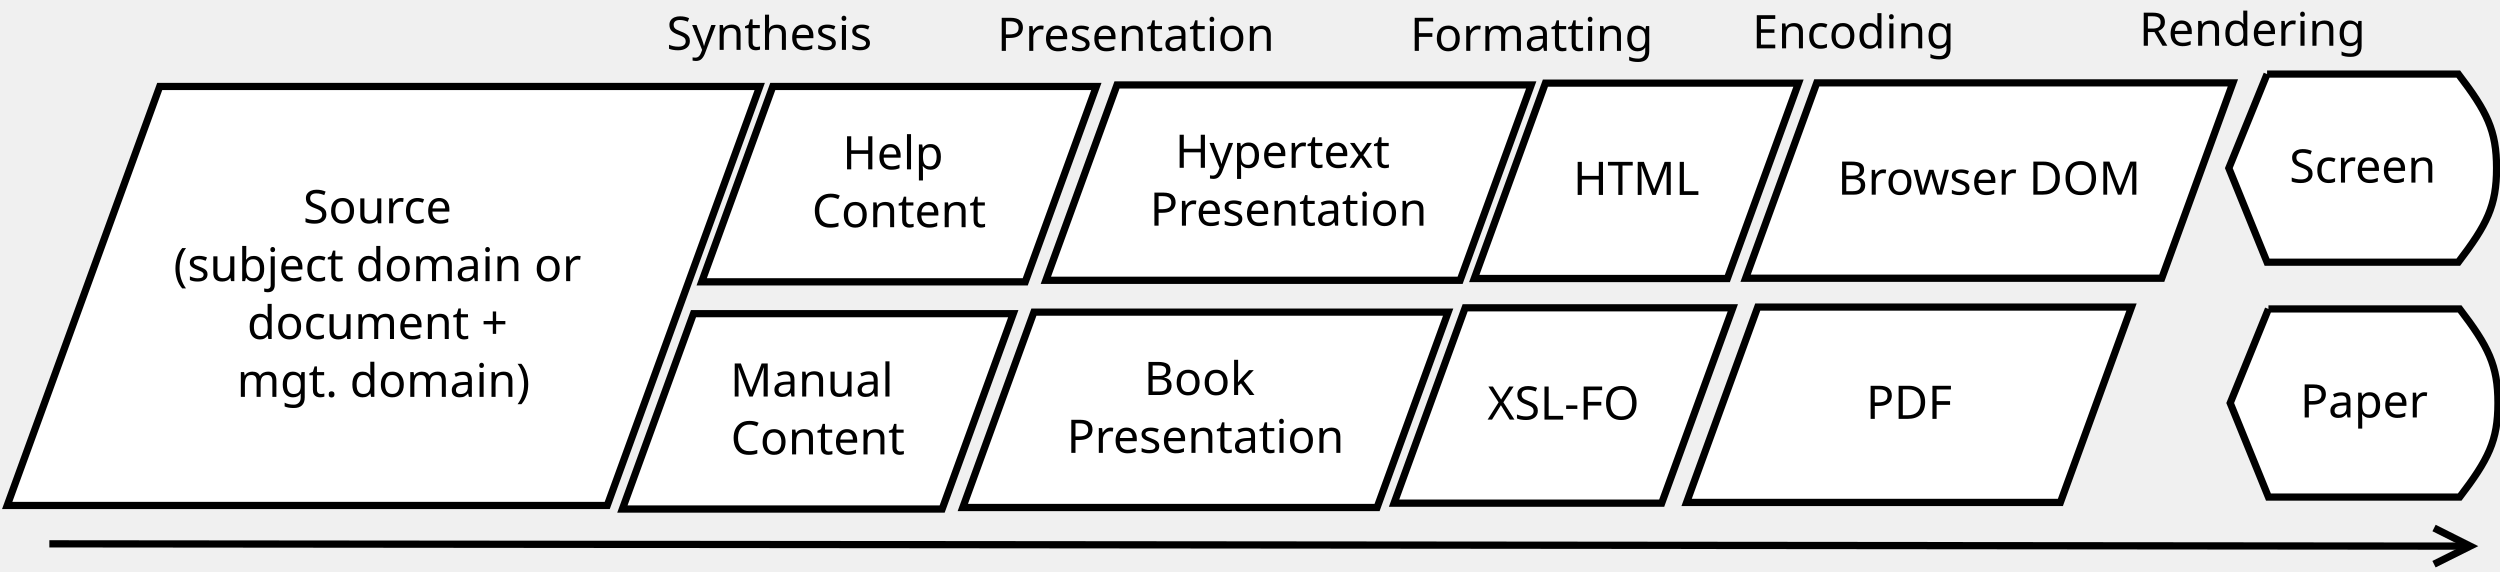
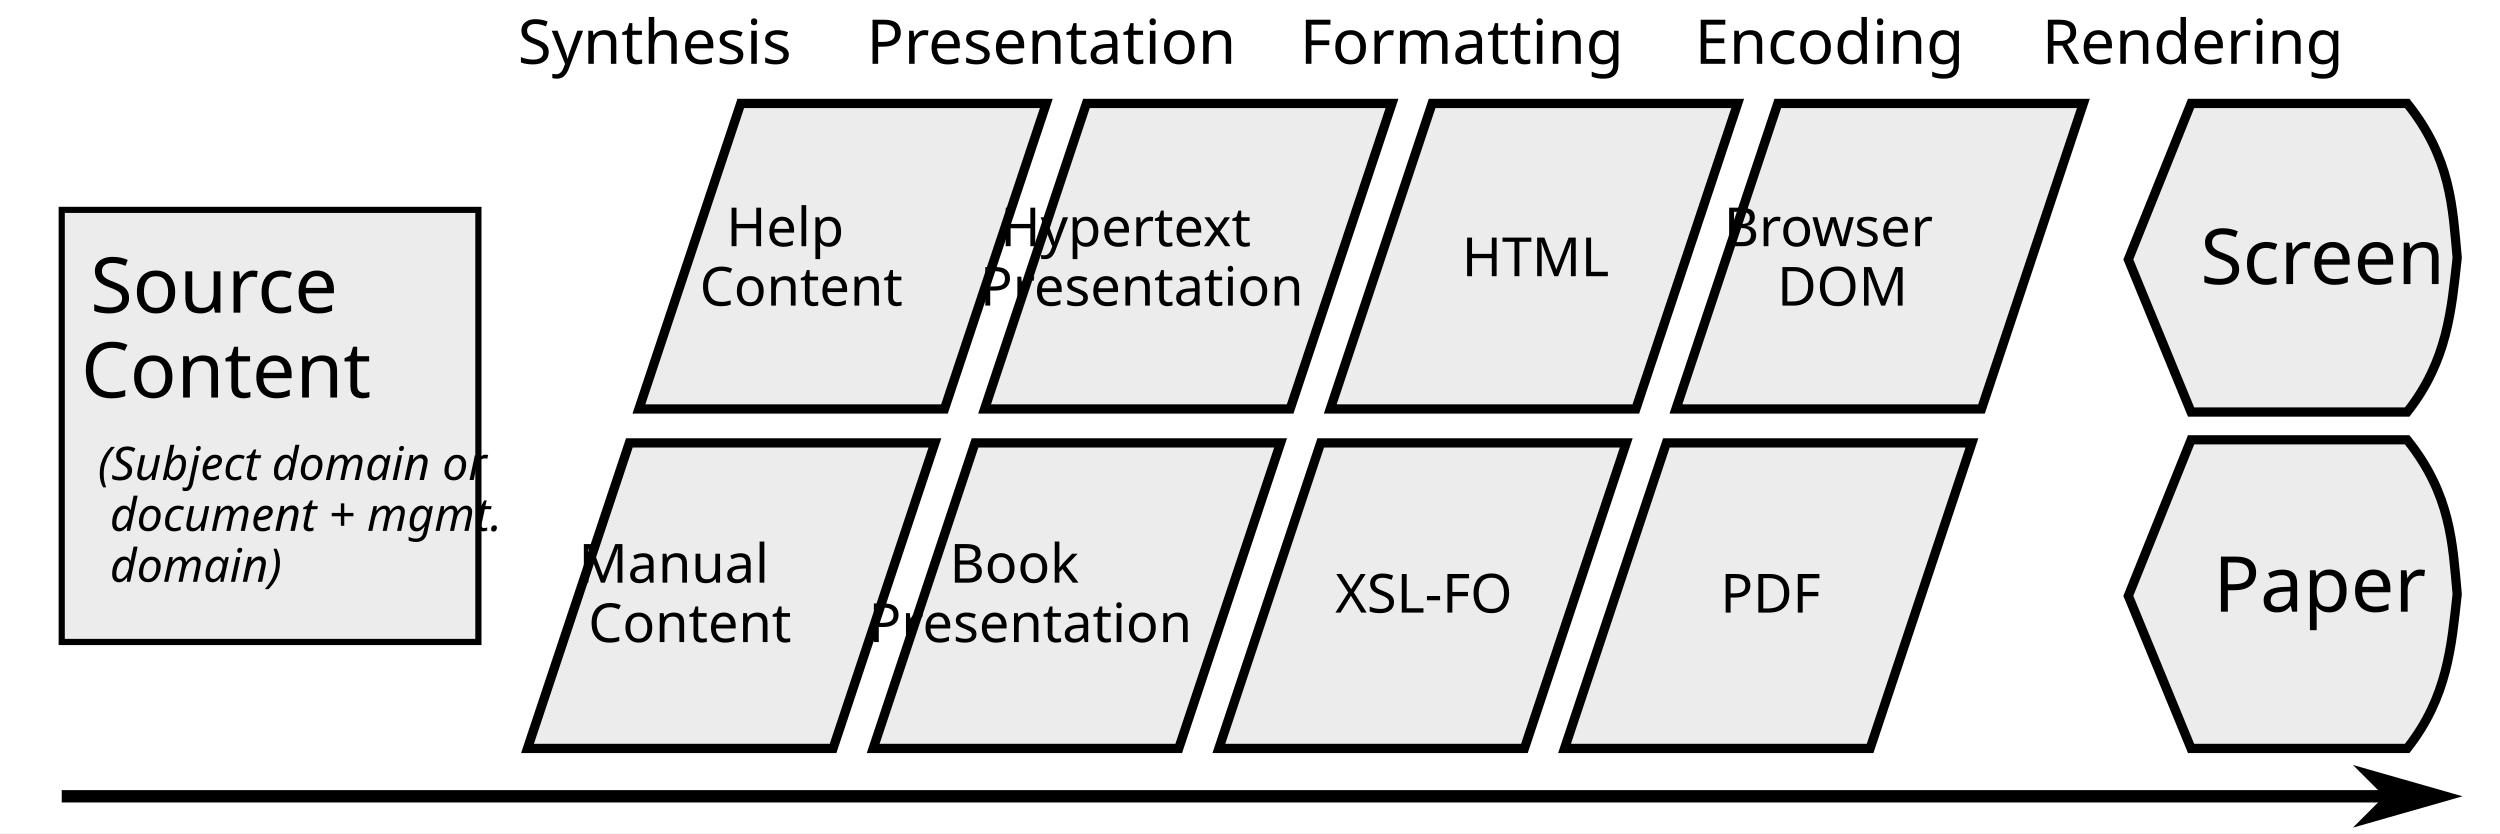
- <svg xmlns="http://www.w3.org/2000/svg" width="35cm" height="8cm" viewBox="1043 205 691 157">
-   <g>
-     <path style="fill: #ffffff" d="M 1669.62 225 L 1722.48,225 C 1730.41,235.4 1733.05,240.6 1733.05,251 C 1733.05,261.4 1730.41,266.6 1722.48,277 L 1669.62,277 L 1659.05,251 L 1669.62,225z" />
-     <path style="fill: none; fill-opacity:0; stroke-width: 2; stroke: #000000" d="M 1669.62 225 L 1722.48,225 C 1730.41,235.4 1733.05,240.6 1733.05,251 C 1733.05,261.4 1730.41,266.6 1722.48,277 L 1669.62,277 L 1659.05,251 L 1669.62,225" />
-     <text font-size="12.8" style="fill: #000000;text-anchor:middle;font-family:sans-serif;font-style:normal;font-weight:normal" x="1696.05" y="255">
-       <tspan x="1696.05" y="255">Screen</tspan>
+ <svg xmlns="http://www.w3.org/2000/svg" width="4.5in" height="1.5in" viewBox="0 0 405 135" id="svg4314" version="1.1">
+   <defs id="defs4316">
+     <marker orient="auto" refY="0.0" refX="0.0" id="Arrow1Mend" style="overflow:visible;">
+       <path id="path4901" d="M 0.0,0.0 L 5.0,-5.0 L -12.5,0.0 L 5.0,5.0 L 0.0,0.0 z " style="fill-rule:evenodd;stroke:#000000;stroke-width:1pt;stroke-opacity:1;fill:#000000;fill-opacity:1" transform="scale(0.4) rotate(180) translate(10,0)" />
+     </marker>
+   </defs>
+   <g id="layer1" transform="translate(0,-917.3622)">
+     <rect style="opacity:1;fill:#ffffff;fill-opacity:1;fill-rule:nonzero;stroke:none;stroke-width:1.5;stroke-linecap:round;stroke-linejoin:miter;stroke-miterlimit:4;stroke-dasharray:none;stroke-dashoffset:0;stroke-opacity:1" id="rect5629" width="405" height="135" x="0" y="917.362" />
+     <path style="fill:none;fill-rule:evenodd;stroke:#000000;stroke-width:2;stroke-linecap:butt;stroke-linejoin:miter;stroke-miterlimit:4;stroke-dasharray:none;stroke-opacity:1;marker-end:url(#Arrow1Mend)" d="m 10,1046.362 385,0" id="path4886" />
+     <path id="path5196" d="m 85.455,1038.61 16.5,-49.5 49.5,0 -16.5,49.5 z" style="fill:#ececec;fill-rule:evenodd;stroke:#000000;stroke-width:1.5;stroke-linecap:butt;stroke-linejoin:miter;stroke-miterlimit:4;stroke-dasharray:none;stroke-opacity:1" />
+     <path style="fill:#ececec;fill-rule:evenodd;stroke:#000000;stroke-width:1.5;stroke-linecap:butt;stroke-linejoin:miter;stroke-miterlimit:4;stroke-dasharray:none;stroke-opacity:1" d="m 103.505,983.614 16.5,-49.5 49.5,0 -16.5,49.5 z" id="path5198" />
+     <rect style="opacity:1;fill:#ececec;fill-opacity:1;fill-rule:nonzero;stroke:#000000;stroke-width:1;stroke-linecap:round;stroke-linejoin:miter;stroke-miterlimit:4;stroke-dasharray:none;stroke-dashoffset:0;stroke-opacity:1" id="rect5214" width="67.5" height="70" x="10" y="951.362" />
+     <g id="g5234" transform="translate(0,-11.74139)">
+       <text id="text5216" y="979.757" x="43.457" style="font-style:normal;font-variant:normal;font-weight:normal;font-stretch:normal;font-size:7.5px;line-height:110%;font-family:'Gill Sans';-inkscape-font-specification:'Gill Sans, Normal';text-align:start;letter-spacing:0px;word-spacing:0px;writing-mode:lr-tb;text-anchor:start;fill:#000000;fill-opacity:1;stroke:none;stroke-width:1px;stroke-linecap:butt;stroke-linejoin:miter;stroke-opacity:1" xml:space="preserve">
+         <tspan style="font-size:12.5px;text-align:center;text-anchor:middle" y="979.757" x="43.457" id="tspan5218">Source</tspan>
+         <tspan style="font-size:12.5px;text-align:center;text-anchor:middle" id="tspan5220" y="993.507" x="43.457">Content</tspan>
+       </text>
+       <text id="text5222" y="1006.862" x="15.863" style="font-style:normal;font-variant:normal;font-weight:normal;font-stretch:normal;font-size:7.5px;line-height:110%;font-family:'Gill Sans';-inkscape-font-specification:'Gill Sans, Normal';text-align:start;letter-spacing:0px;word-spacing:0px;writing-mode:lr-tb;text-anchor:start;fill:#000000;fill-opacity:1;stroke:none;stroke-width:1px;stroke-linecap:butt;stroke-linejoin:miter;stroke-opacity:1" xml:space="preserve">
+         <tspan style="font-style:italic;font-variant:normal;font-weight:normal;font-stretch:normal;font-family:'Gill Sans';-inkscape-font-specification:'Gill Sans Italic'" y="1006.862" x="15.863" id="tspan5224">(Subject domain or</tspan>
+         <tspan style="font-style:italic;font-variant:normal;font-weight:normal;font-stretch:normal;font-family:'Gill Sans';-inkscape-font-specification:'Gill Sans Italic'" id="tspan5228" y="1015.112" x="15.863"> document + mgmt.</tspan>
+         <tspan style="font-style:italic;font-variant:normal;font-weight:normal;font-stretch:normal;font-family:'Gill Sans';-inkscape-font-specification:'Gill Sans Italic'" id="tspan5232" y="1023.362" x="15.863"> domain)</tspan>
+       </text>
+     </g>
+     <path style="fill:#ececec;fill-rule:evenodd;stroke:#000000;stroke-width:1.5;stroke-linecap:butt;stroke-linejoin:miter;stroke-miterlimit:4;stroke-dasharray:none;stroke-opacity:1" d="m 141.455,1038.61 16.5,-49.5 49.5,0 -16.5,49.5 z" id="path5249" />
+     <path id="path5251" d="m 159.505,983.614 16.5,-49.5 49.5,0 -16.5,49.5 z" style="fill:#ececec;fill-rule:evenodd;stroke:#000000;stroke-width:1.5;stroke-linecap:butt;stroke-linejoin:miter;stroke-miterlimit:4;stroke-dasharray:none;stroke-opacity:1" />
+     <path id="path5255" d="m 197.455,1038.61 16.5,-49.5 49.5,0 -16.5,49.5 z" style="fill:#ececec;fill-rule:evenodd;stroke:#000000;stroke-width:1.5;stroke-linecap:butt;stroke-linejoin:miter;stroke-miterlimit:4;stroke-dasharray:none;stroke-opacity:1" />
+     <path style="fill:#ececec;fill-rule:evenodd;stroke:#000000;stroke-width:1.5;stroke-linecap:butt;stroke-linejoin:miter;stroke-miterlimit:4;stroke-dasharray:none;stroke-opacity:1" d="m 215.505,983.614 16.5,-49.5 49.5,0 -16.5,49.5 z" id="path5257" />
+     <path style="fill:#ececec;fill-rule:evenodd;stroke:#000000;stroke-width:1.5;stroke-linecap:butt;stroke-linejoin:miter;stroke-miterlimit:4;stroke-dasharray:none;stroke-opacity:1" d="m 253.455,1038.61 16.5,-49.5 49.5,0 -16.5,49.5 z" id="path5261" />
+     <path id="path5263" d="m 271.505,983.614 16.5,-49.5 49.5,0 -16.5,49.5 z" style="fill:#ececec;fill-rule:evenodd;stroke:#000000;stroke-width:1.5;stroke-linecap:butt;stroke-linejoin:miter;stroke-miterlimit:4;stroke-dasharray:none;stroke-opacity:1" />
+     <path style="fill:#ececec;fill-rule:evenodd;stroke:#000000;stroke-width:1.5;stroke-linecap:butt;stroke-linejoin:miter;stroke-miterlimit:4;stroke-dasharray:none;stroke-opacity:1" d="m 344.79,959.396 10.167,-25.282 35,0 c 7.119,8.876 7.358,16.831 8.109,25 -0.934,8.333 -1.521,16.667 -8.109,25 l -35,0 z" id="path5265" />
+     <path id="path5267" d="m 344.79,1013.892 10.167,-25.282 35,0 c 7.119,8.876 7.358,16.831 8.109,25 -0.934,8.333 -1.521,16.667 -8.109,25 l -35,0 z" style="fill:#ececec;fill-rule:evenodd;stroke:#000000;stroke-width:1.5;stroke-linecap:butt;stroke-linejoin:miter;stroke-miterlimit:4;stroke-dasharray:none;stroke-opacity:1" />
+     <text xml:space="preserve" style="font-style:normal;font-variant:normal;font-weight:normal;font-stretch:normal;font-size:7.5px;line-height:110%;font-family:'Gill Sans';-inkscape-font-specification:'Gill Sans, Normal';text-align:start;letter-spacing:0px;word-spacing:0px;writing-mode:lr-tb;text-anchor:start;fill:#000000;fill-opacity:1;stroke:none;stroke-width:1px;stroke-linecap:butt;stroke-linejoin:miter;stroke-opacity:1" x="83.875" y="927.703" id="text5543">
+       <tspan id="tspan5545" x="83.875" y="927.703" style="font-size:10px">Synthesis</tspan>
+     </text>
+     <text xml:space="preserve" style="font-style:normal;font-variant:normal;font-weight:normal;font-stretch:normal;font-size:7.5px;line-height:110%;font-family:'Gill Sans';-inkscape-font-specification:'Gill Sans, Normal';text-align:start;letter-spacing:0px;word-spacing:0px;writing-mode:lr-tb;text-anchor:start;fill:#000000;fill-opacity:1;stroke:none;stroke-width:1px;stroke-linecap:butt;stroke-linejoin:miter;stroke-opacity:1" x="140.383" y="927.703" id="text5547">
+       <tspan id="tspan5549" x="140.383" y="927.703" style="font-size:10px">Presentation</tspan>
+     </text>
+     <text xml:space="preserve" style="font-style:normal;font-variant:normal;font-weight:normal;font-stretch:normal;font-size:7.5px;line-height:110%;font-family:'Gill Sans';-inkscape-font-specification:'Gill Sans, Normal';text-align:start;letter-spacing:0px;word-spacing:0px;writing-mode:lr-tb;text-anchor:start;fill:#000000;fill-opacity:1;stroke:none;stroke-width:1px;stroke-linecap:butt;stroke-linejoin:miter;stroke-opacity:1" x="210.578" y="927.703" id="text5551">
+       <tspan id="tspan5553" x="210.578" y="927.703" style="font-size:10px">Formatting</tspan>
+     </text>
+     <text xml:space="preserve" style="font-style:normal;font-variant:normal;font-weight:normal;font-stretch:normal;font-size:7.5px;line-height:110%;font-family:'Gill Sans';-inkscape-font-specification:'Gill Sans, Normal';text-align:start;letter-spacing:0px;word-spacing:0px;writing-mode:lr-tb;text-anchor:start;fill:#000000;fill-opacity:1;stroke:none;stroke-width:1px;stroke-linecap:butt;stroke-linejoin:miter;stroke-opacity:1" x="274.547" y="927.703" id="text5555">
+       <tspan id="tspan5557" x="274.547" y="927.703" style="font-size:10px">Encoding</tspan>
+     </text>
+     <text xml:space="preserve" style="font-style:normal;font-variant:normal;font-weight:normal;font-stretch:normal;font-size:7.5px;line-height:110%;font-family:'Gill Sans';-inkscape-font-specification:'Gill Sans, Normal';text-align:start;letter-spacing:0px;word-spacing:0px;writing-mode:lr-tb;text-anchor:start;fill:#000000;fill-opacity:1;stroke:none;stroke-width:1px;stroke-linecap:butt;stroke-linejoin:miter;stroke-opacity:1" x="330.791" y="927.703" id="text5559">
+       <tspan id="tspan5561" x="330.791" y="927.703" style="font-size:10px">Rendering</tspan>
+     </text>
+     <text xml:space="preserve" style="font-style:normal;font-variant:normal;font-weight:normal;font-stretch:normal;font-size:7.5px;line-height:110%;font-family:'Gill Sans';-inkscape-font-specification:'Gill Sans, Normal';text-align:start;letter-spacing:0px;word-spacing:0px;writing-mode:lr-tb;text-anchor:start;fill:#000000;fill-opacity:1;stroke:none;stroke-width:1px;stroke-linecap:butt;stroke-linejoin:miter;stroke-opacity:1" x="356.46" y="963.383" id="text5563">
+       <tspan id="tspan5565" x="356.46" y="963.383" style="font-size:12.5px">Screen</tspan>
+     </text>
+     <text xml:space="preserve" style="font-style:normal;font-variant:normal;font-weight:normal;font-stretch:normal;font-size:7.5px;line-height:110%;font-family:'Gill Sans';-inkscape-font-specification:'Gill Sans, Normal';text-align:start;letter-spacing:0px;word-spacing:0px;writing-mode:lr-tb;text-anchor:start;fill:#000000;fill-opacity:1;stroke:none;stroke-width:1px;stroke-linecap:butt;stroke-linejoin:miter;stroke-opacity:1" x="358.569" y="1016.448" id="text5567">
+       <tspan id="tspan5569" x="358.569" y="1016.448" style="font-size:12.5px">Paper</tspan>
+     </text>
+     <text xml:space="preserve" style="font-style:normal;font-variant:normal;font-weight:normal;font-stretch:normal;font-size:10px;line-height:110%;font-family:'Gill Sans';-inkscape-font-specification:'Gill Sans, Normal';text-align:center;letter-spacing:0px;word-spacing:0px;writing-mode:lr-tb;text-anchor:middle;fill:#000000;fill-opacity:1;stroke:none;stroke-width:1px;stroke-linecap:butt;stroke-linejoin:miter;stroke-opacity:1" x="136.3" y="957.252" id="text5571">
+       <tspan id="tspan5573" x="136.3" y="957.252" style="font-size:8.75px">Help</tspan>
+       <tspan x="136.3" y="966.877" id="tspan5575" style="font-size:8.75px">Content</tspan>
+     </text>
+     <text xml:space="preserve" style="font-style:normal;font-variant:normal;font-weight:normal;font-stretch:normal;font-size:10px;line-height:110%;font-family:'Gill Sans';-inkscape-font-specification:'Gill Sans, Normal';text-align:center;letter-spacing:0px;word-spacing:0px;writing-mode:lr-tb;text-anchor:middle;fill:#000000;fill-opacity:1;stroke:none;stroke-width:1px;stroke-linecap:butt;stroke-linejoin:miter;stroke-opacity:1" x="118.25" y="1011.748" id="text5577">
+       <tspan id="tspan5579" x="118.25" y="1011.748" style="font-size:8.75px">Manual</tspan>
+       <tspan x="118.25" y="1021.373" id="tspan5581" style="font-size:8.75px">Content</tspan>
+     </text>
+     <text xml:space="preserve" style="font-style:normal;font-variant:normal;font-weight:normal;font-stretch:normal;font-size:10px;line-height:110%;font-family:'Gill Sans';-inkscape-font-specification:'Gill Sans, Normal';text-align:start;letter-spacing:0px;word-spacing:0px;writing-mode:lr-tb;text-anchor:start;fill:#000000;fill-opacity:1;stroke:none;stroke-width:1px;stroke-linecap:butt;stroke-linejoin:miter;stroke-opacity:1" x="191.466" y="957.252" id="text5583">
+       <tspan id="tspan5585" x="191.466" y="957.252" style="font-size:8.75px;text-align:center;text-anchor:middle">Hypertext</tspan>
+       <tspan x="191.466" y="966.877" id="tspan5587" style="font-size:8.75px;text-align:center;text-anchor:middle">Presentation</tspan>
+     </text>
+     <text xml:space="preserve" style="font-style:normal;font-variant:normal;font-weight:normal;font-stretch:normal;font-size:10px;line-height:110%;font-family:'Gill Sans';-inkscape-font-specification:'Gill Sans, Normal';text-align:center;letter-spacing:0px;word-spacing:0px;writing-mode:lr-tb;text-anchor:middle;fill:#000000;fill-opacity:1;stroke:none;stroke-width:1px;stroke-linecap:butt;stroke-linejoin:miter;stroke-opacity:1" x="173.416" y="1011.748" id="text5589">
+       <tspan id="tspan5591" x="173.416" y="1011.748" style="font-size:8.75px">Book</tspan>
+       <tspan x="173.416" y="1021.373" id="tspan5593" style="font-size:8.75px">Presentation</tspan>
+     </text>
+     <text xml:space="preserve" style="font-style:normal;font-variant:normal;font-weight:normal;font-stretch:normal;font-size:8.75px;line-height:110%;font-family:'Gill Sans';-inkscape-font-specification:'Gill Sans, Normal';text-align:start;letter-spacing:0px;word-spacing:0px;writing-mode:lr-tb;text-anchor:start;fill:#000000;fill-opacity:1;stroke:none;stroke-width:1px;stroke-linecap:butt;stroke-linejoin:miter;stroke-opacity:1" x="236.83" y="962.103" id="text5601">
+       <tspan id="tspan5603" x="236.83" y="962.103">HTML</tspan>
+     </text>
+     <text xml:space="preserve" style="font-style:normal;font-variant:normal;font-weight:normal;font-stretch:normal;font-size:8.75px;line-height:110%;font-family:'Gill Sans';-inkscape-font-specification:'Gill Sans, Normal';text-align:start;letter-spacing:0px;word-spacing:0px;writing-mode:lr-tb;text-anchor:start;fill:#000000;fill-opacity:1;stroke:none;stroke-width:1px;stroke-linecap:butt;stroke-linejoin:miter;stroke-opacity:1" x="216.307" y="1016.603" id="text5605">
+       <tspan id="tspan5607" x="216.307" y="1016.603">XSL-FO</tspan>
+     </text>
+     <text xml:space="preserve" style="font-style:normal;font-variant:normal;font-weight:normal;font-stretch:normal;font-size:8.75px;line-height:110%;font-family:'Gill Sans';-inkscape-font-specification:'Gill Sans, Normal';text-align:start;letter-spacing:0px;word-spacing:0px;writing-mode:lr-tb;text-anchor:start;fill:#000000;fill-opacity:1;stroke:none;stroke-width:1px;stroke-linecap:butt;stroke-linejoin:miter;stroke-opacity:1" x="278.713" y="1016.599" id="text5609">
+       <tspan id="tspan5611" x="278.713" y="1016.599">PDF</tspan>
+     </text>
+     <text xml:space="preserve" style="font-style:normal;font-variant:normal;font-weight:normal;font-stretch:normal;font-size:8.75px;line-height:110%;font-family:'Gill Sans';-inkscape-font-specification:'Gill Sans, Normal';text-align:center;letter-spacing:0px;word-spacing:0px;writing-mode:lr-tb;text-anchor:middle;fill:#000000;fill-opacity:1;stroke:none;stroke-width:1px;stroke-linecap:butt;stroke-linejoin:miter;stroke-opacity:1" x="304.174" y="957.252" id="text5613">
+       <tspan id="tspan5615" x="304.174" y="957.252">Browser</tspan>
+       <tspan x="304.174" y="966.877" id="tspan5617">DOM</tspan>
    </text>
  </g>
-   <text font-size="12.8" style="fill: #000000;text-anchor:start;font-family:sans-serif;font-style:normal;font-weight:normal" x="1634.29" y="217.172">
-     <tspan x="1634.29" y="217.172">Rendering</tspan>
-   </text>
-   <text font-size="12.8" style="fill: #000000;text-anchor:start;font-family:sans-serif;font-style:normal;font-weight:normal" x="1527.34" y="217.878">
-     <tspan x="1527.34" y="217.878">Encoding</tspan>
-   </text>
-   <g>
-     <polygon style="fill: #ffffff" points="1351.74,228 1466.23,228 1446.58,282 1332.08,282 " />
-     <polygon style="fill: none; fill-opacity:0; stroke-width: 2; stroke: #000000" points="1351.74,228 1466.23,228 1446.58,282 1332.08,282 " />
-     <text font-size="12.8" style="fill: #000000;text-anchor:middle;font-family:sans-serif;font-style:normal;font-weight:normal" x="1399.16" y="250.9">
-       <tspan x="1399.16" y="250.9">Hypertext</tspan>
-       <tspan x="1399.16" y="266.9">Presentation</tspan>
-     </text>
-   </g>
-   <text font-size="12.8" style="fill: #000000;text-anchor:start;font-family:sans-serif;font-style:normal;font-weight:normal" x="1432.79" y="218.586">
-     <tspan x="1432.79" y="218.586">Formatting</tspan>
-   </text>
-   <text font-size="12.8" style="fill: #000000;text-anchor:start;font-family:sans-serif;font-style:normal;font-weight:normal" x="1318.64" y="218.586">
-     <tspan x="1318.64" y="218.586">Presentation</tspan>
-   </text>
-   <g>
-     <line style="fill: none; fill-opacity:0; stroke-width: 2; stroke: #000000" x1="1056.64" y1="354.844" x2="1723.53" y2="355.478" />
-     <polyline style="fill: none; fill-opacity:0; stroke-width: 2; stroke: #000000" points="1715.76,360.47 1725.76,355.48 1715.77,350.47 " />
-   </g>
-   <g>
-     <polygon style="fill: #ffffff" points="1328.77,290.8 1443.27,290.8 1423.62,344.8 1309.12,344.8 " />
-     <polygon style="fill: none; fill-opacity:0; stroke-width: 2; stroke: #000000" points="1328.77,290.8 1443.27,290.8 1423.62,344.8 1309.12,344.8 " />
-     <text font-size="12.8" style="fill: #000000;text-anchor:middle;font-family:sans-serif;font-style:normal;font-weight:normal" x="1376.19" y="313.7">
-       <tspan x="1376.19" y="313.7">Book </tspan>
-       <tspan x="1376.19" y="329.7">Presentation</tspan>
-     </text>
-   </g>
-   <g>
-     <polygon style="fill: #ffffff" points="1470.15,227.508 1540.1,227.508 1520.44,281.508 1450.49,281.508 " />
-     <polygon style="fill: none; fill-opacity:0; stroke-width: 2; stroke: #000000" points="1470.15,227.508 1540.1,227.508 1520.44,281.508 1450.49,281.508 " />
-     <text font-size="12.8" style="fill: #000000;text-anchor:middle;font-family:sans-serif;font-style:normal;font-weight:normal" x="1495.29" y="258.408">
-       <tspan x="1495.29" y="258.408">HTML</tspan>
-     </text>
-   </g>
-   <g>
-     <polygon style="fill: #ffffff" points="1447.97,289.6 1521.95,289.6 1502.29,343.6 1428.32,343.6 " />
-     <polygon style="fill: none; fill-opacity:0; stroke-width: 2; stroke: #000000" points="1447.97,289.6 1521.95,289.6 1502.29,343.6 1428.32,343.6 " />
-     <text font-size="12.8" style="fill: #000000;text-anchor:middle;font-family:sans-serif;font-style:normal;font-weight:normal" x="1475.13" y="320.5">
-       <tspan x="1475.13" y="320.5">XSL-FO</tspan>
-     </text>
-   </g>
-   <g>
-     <polygon style="fill: #ffffff" points="1545.15,227.434 1660.17,227.434 1640.51,281.434 1525.49,281.434 " />
-     <polygon style="fill: none; fill-opacity:0; stroke-width: 2; stroke: #000000" points="1545.15,227.434 1660.17,227.434 1640.51,281.434 1525.49,281.434 " />
-     <text font-size="12.8" style="fill: #000000;text-anchor:middle;font-family:sans-serif;font-style:normal;font-weight:normal" x="1592.83" y="258.334">
-       <tspan x="1592.83" y="258.334">Browser DOM</tspan>
-     </text>
-   </g>
-   <g>
-     <polygon style="fill: #ffffff" points="1528.84,289.4 1632.15,289.4 1612.49,343.4 1509.18,343.4 " />
-     <polygon style="fill: none; fill-opacity:0; stroke-width: 2; stroke: #000000" points="1528.84,289.4 1632.15,289.4 1612.49,343.4 1509.18,343.4 " />
-     <text font-size="12.8" style="fill: #000000;text-anchor:middle;font-family:sans-serif;font-style:normal;font-weight:normal" x="1570.67" y="320.3">
-       <tspan x="1570.67" y="320.3">PDF</tspan>
-     </text>
-   </g>
-   <g>
-     <path style="fill: #ffffff" d="M 1670 289.922 L 1722.86,289.922 C 1730.79,300.322 1733.43,305.522 1733.43,315.922 C 1733.43,326.322 1730.79,331.522 1722.86,341.922 L 1670,341.922 L 1659.43,315.922 L 1670,289.922z" />
-     <path style="fill: none; fill-opacity:0; stroke-width: 2; stroke: #000000" d="M 1670 289.922 L 1722.86,289.922 C 1730.79,300.322 1733.43,305.522 1733.43,315.922 C 1733.43,326.322 1730.79,331.522 1722.86,341.922 L 1670,341.922 L 1659.43,315.922 L 1670,289.922" />
-     <text font-size="12.8" style="fill: #000000;text-anchor:middle;font-family:sans-serif;font-style:normal;font-weight:normal" x="1696.43" y="319.922">
-       <tspan x="1696.43" y="319.922">Paper</tspan>
-     </text>
-   </g>
-   <g>
-     <polygon style="fill: #ffffff" points="1256.6,228.424 1346.03,228.424 1326.38,282.424 1236.95,282.424 " />
-     <polygon style="fill: none; fill-opacity:0; stroke-width: 2; stroke: #000000" points="1256.6,228.424 1346.03,228.424 1326.38,282.424 1236.95,282.424 " />
-     <text font-size="12.8" style="fill: #000000;text-anchor:middle;font-family:sans-serif;font-style:normal;font-weight:normal" x="1291.49" y="251.324">
-       <tspan x="1291.49" y="251.324">Help</tspan>
-       <tspan x="1291.49" y="267.324">Content</tspan>
-     </text>
-   </g>
-   <g>
-     <polygon style="fill: #ffffff" points="1234.68,291.224 1323.07,291.224 1303.41,345.224 1215.03,345.224 " />
-     <polygon style="fill: none; fill-opacity:0; stroke-width: 2; stroke: #000000" points="1234.68,291.224 1323.07,291.224 1303.41,345.224 1215.03,345.224 " />
-     <text font-size="12.8" style="fill: #000000;text-anchor:middle;font-family:sans-serif;font-style:normal;font-weight:normal" x="1269.05" y="314.124">
-       <tspan x="1269.05" y="314.124">Manual</tspan>
-       <tspan x="1269.05" y="330.124">Content</tspan>
-     </text>
-   </g>
-   <g>
-     <polygon style="fill: #ffffff" points="1087.15,228.424 1252.99,228.424 1210.84,344.238 1044.99,344.238 " />
-     <polygon style="fill: none; fill-opacity:0; stroke-width: 2; stroke: #000000" points="1087.15,228.424 1252.99,228.424 1210.84,344.238 1044.99,344.238 " />
-     <text font-size="12.8" style="fill: #000000;text-anchor:middle;font-family:sans-serif;font-style:normal;font-weight:normal" x="1148.99" y="266.231">
-       <tspan x="1148.99" y="266.231">Source </tspan>
-       <tspan x="1148.99" y="282.231">(subject domain or</tspan>
-       <tspan x="1148.99" y="298.231">document +</tspan>
-       <tspan x="1148.99" y="314.231">mgt. domain) </tspan>
-     </text>
-   </g>
-   <text font-size="12.8" style="fill: #000000;text-anchor:start;font-family:sans-serif;font-style:normal;font-weight:normal" x="1227.26" y="218.304">
-     <tspan x="1227.26" y="218.304">Synthesis</tspan>
-   </text>
</svg>
